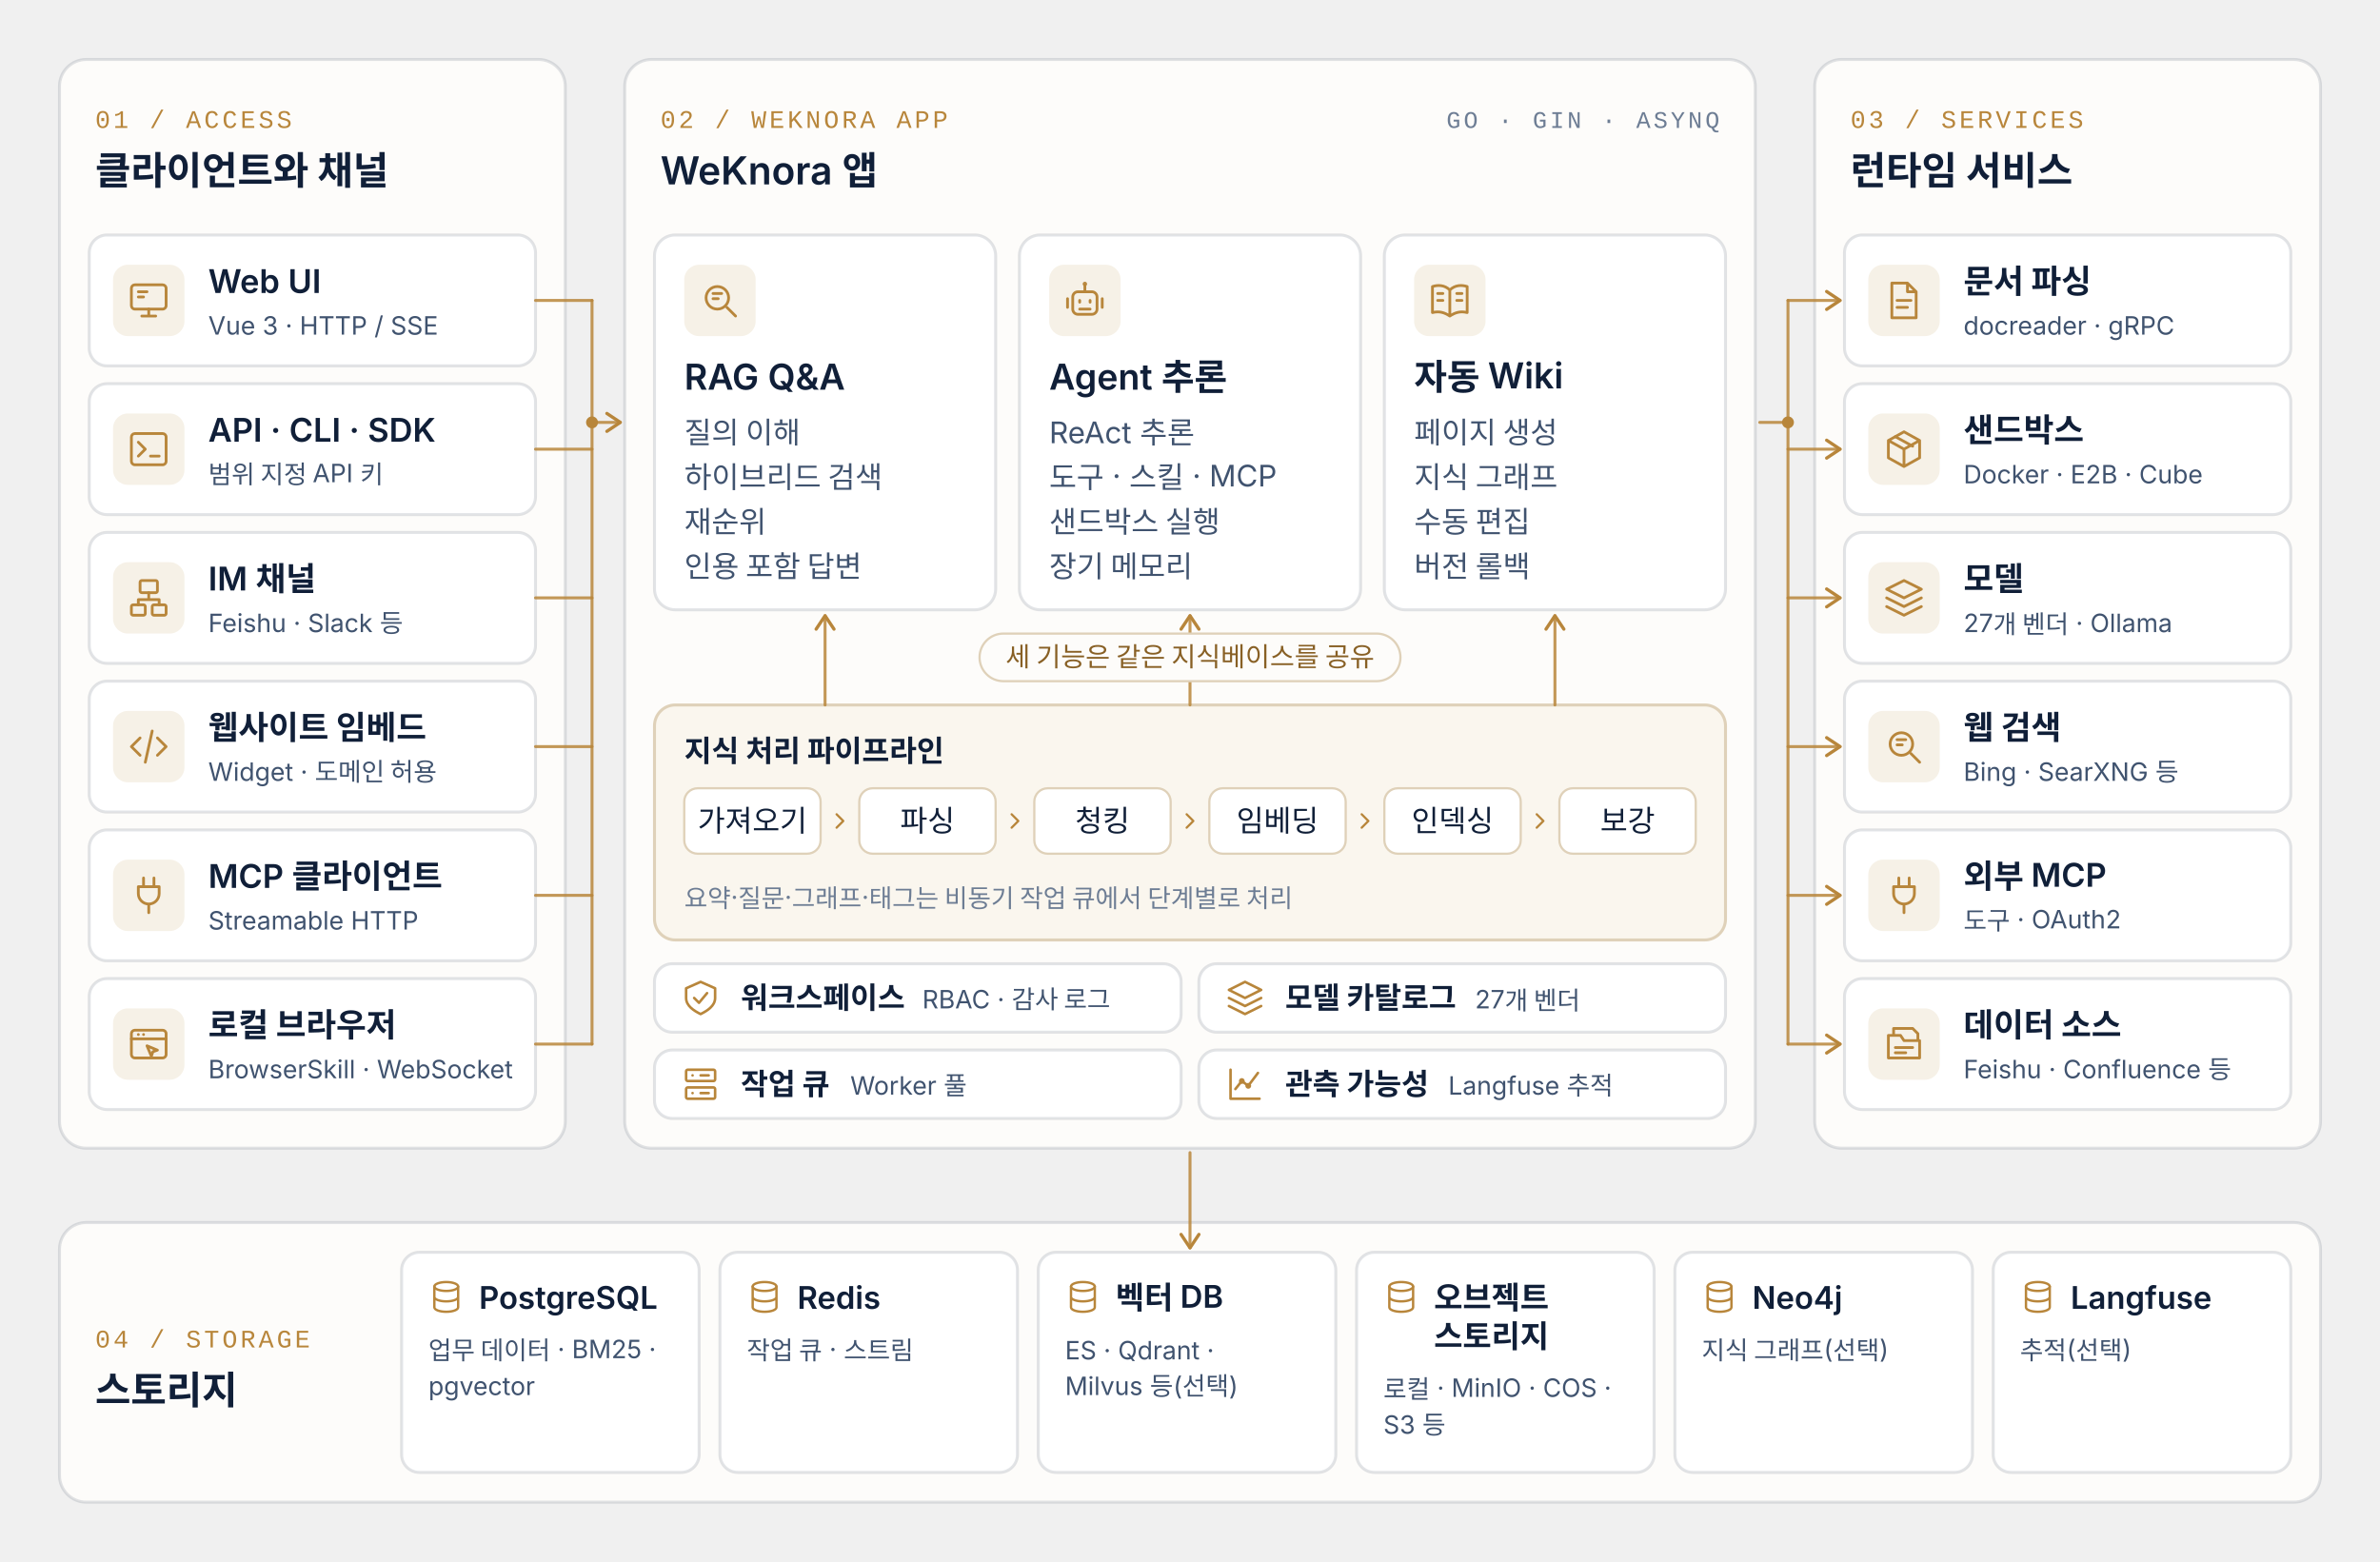
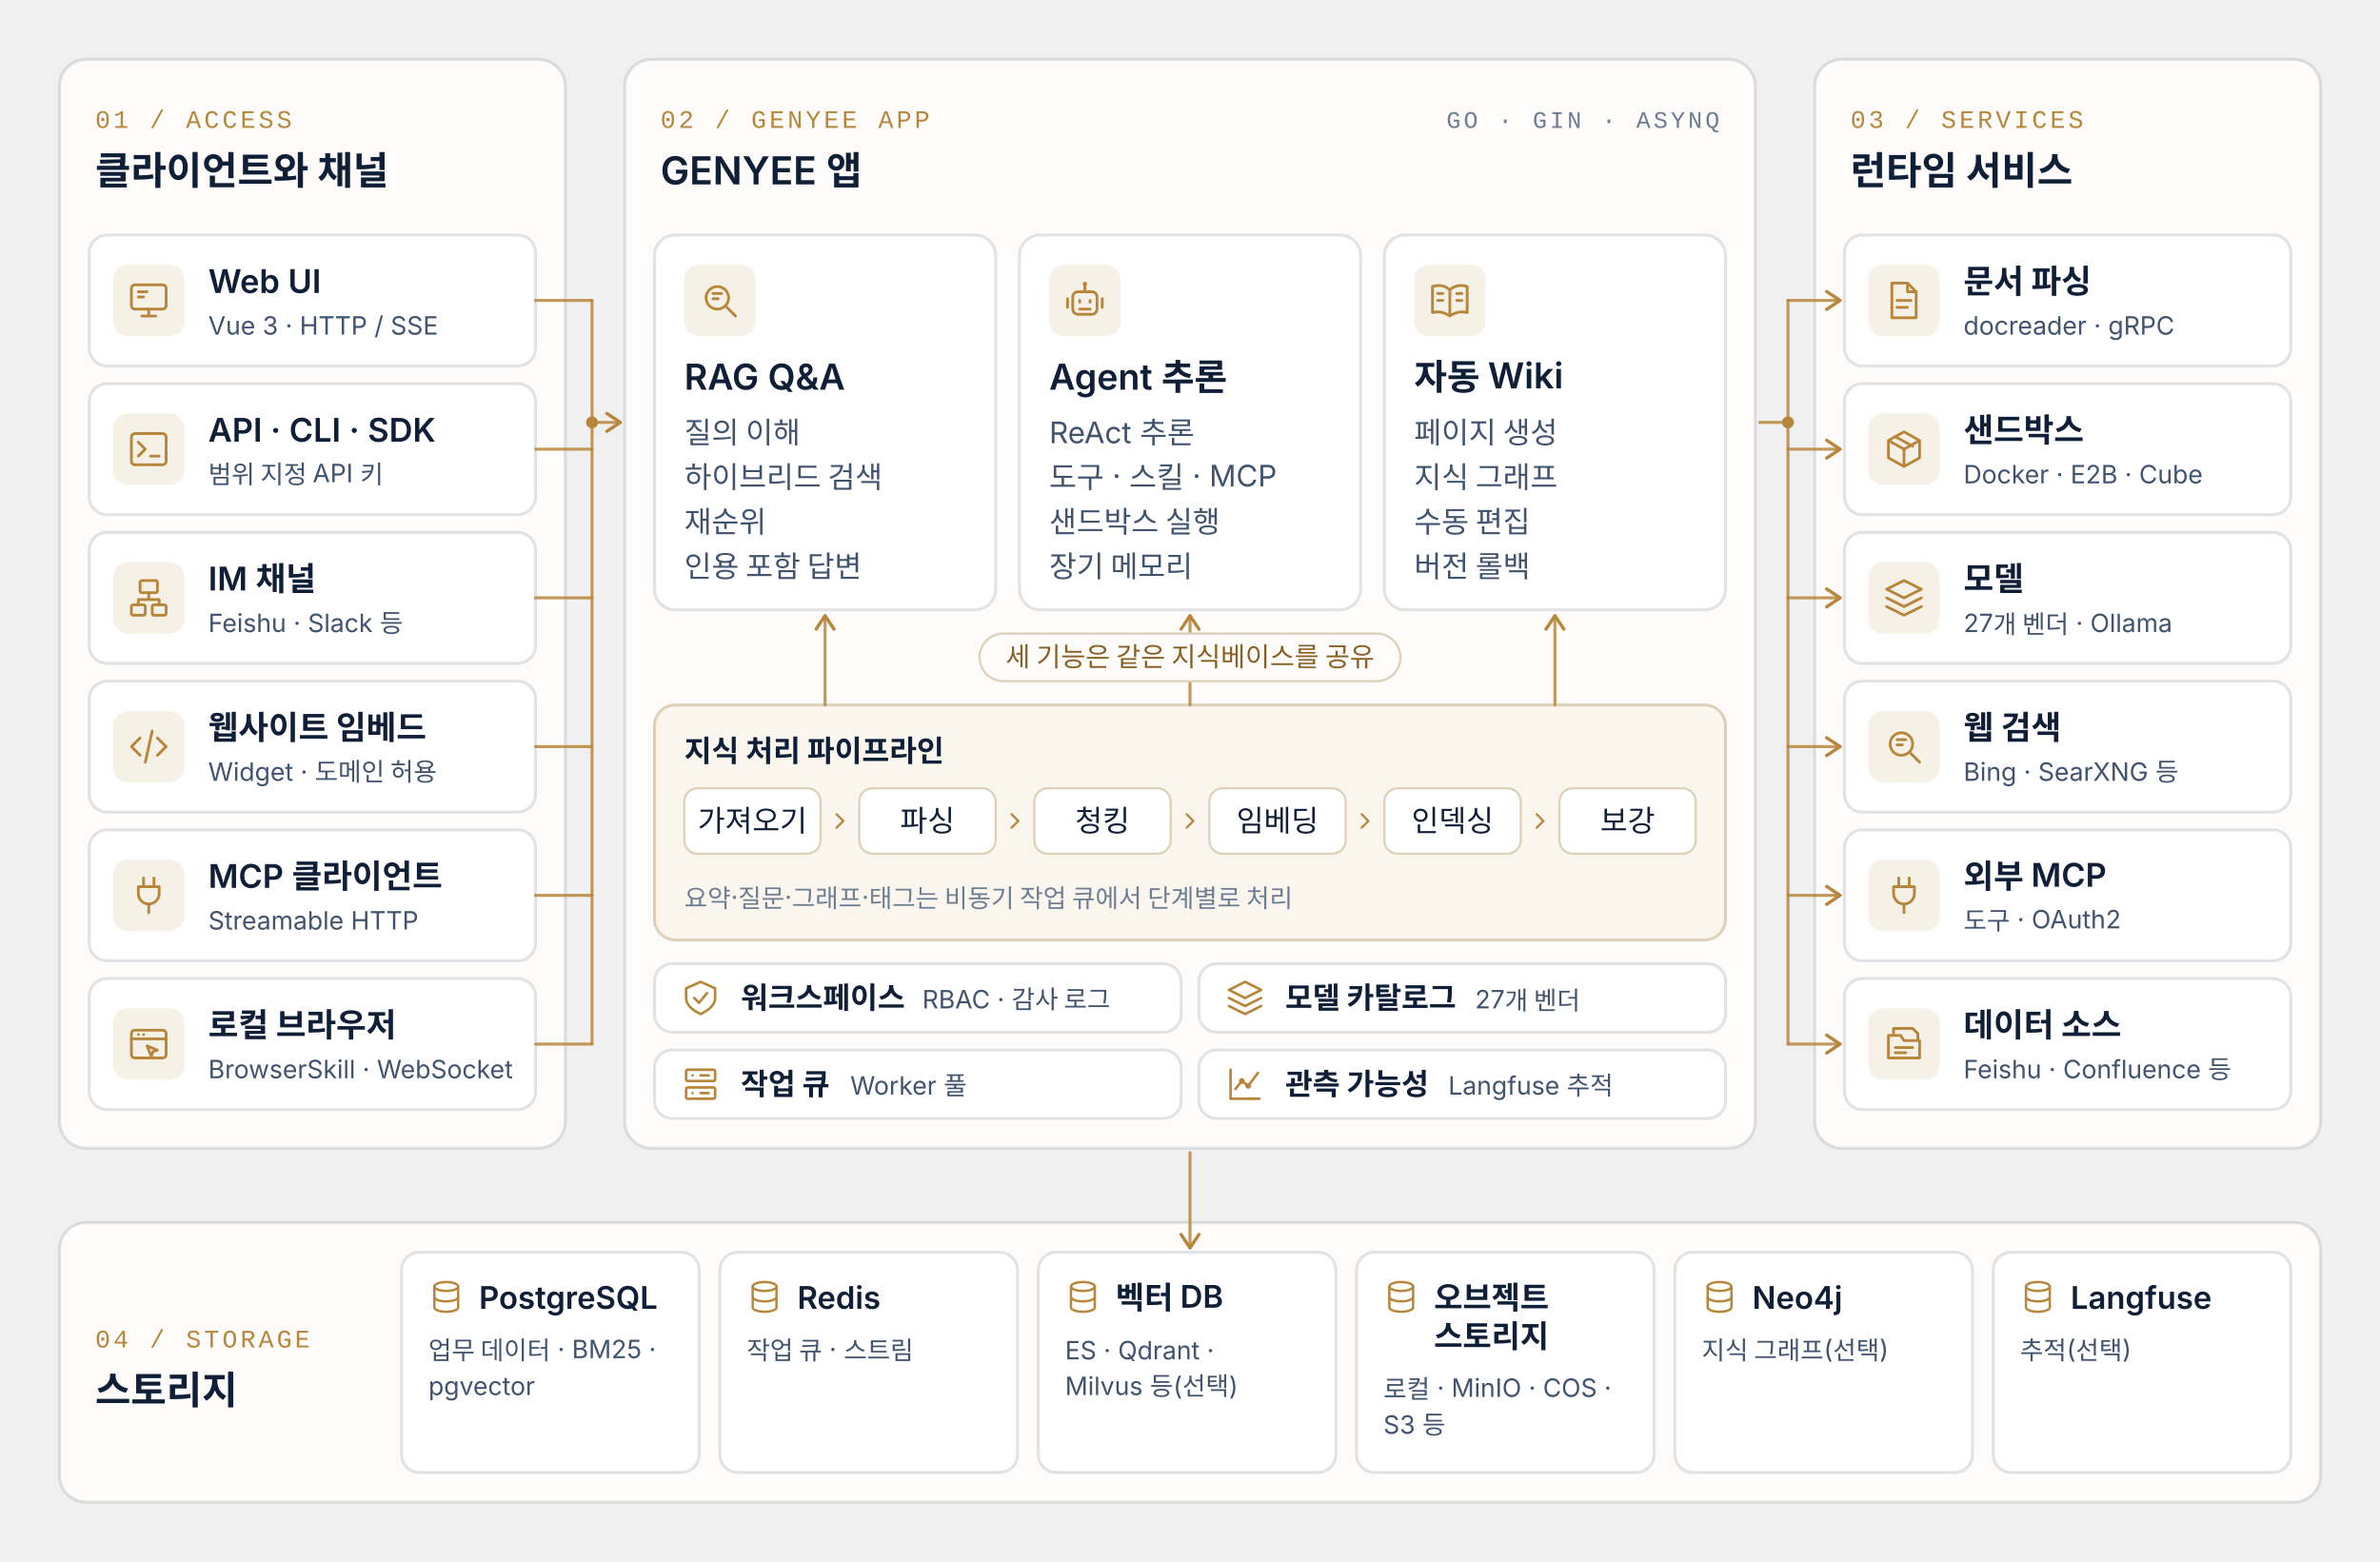
- <svg xmlns="http://www.w3.org/2000/svg" viewBox="0 0 1600 1050" width="1600" height="1050" role="img" aria-label="WeKnora architecture">
+ <svg xmlns="http://www.w3.org/2000/svg" viewBox="0 0 1600 1050" width="1600" height="1050" role="img" aria-label="GENYEE architecture">
  <rect width="1600" height="1050" fill="none" />
  <rect x="40" y="40" width="340" height="732" rx="18" fill="#fdfcfa" stroke="rgba(16,31,56,.12)" stroke-width="2" />
  <text x="64" y="86" font-family="'JetBrains Mono', SFMono-Regular, 'SF Mono', Menlo, Consolas, 'Liberation Mono', monospace" font-size="17" letter-spacing="2" fill="#b8863b">01 / ACCESS</text>
  <text x="64" y="124" font-family="Inter, -apple-system, BlinkMacSystemFont, 'Segoe UI', 'Apple SD Gothic Neo', 'Malgun Gothic', 'Noto Sans CJK KR', sans-serif" font-size="26" font-weight="600" fill="#101f38">클라이언트와 채널</text>
  <rect x="60" y="158" width="300" height="88" rx="12" fill="#ffffff" stroke="rgba(16,31,56,.12)" stroke-width="2" />
  <rect x="76" y="178" width="48" height="48" rx="10" fill="#f6f1e7" />
  <g transform="translate(86 188) scale(1.166667)" fill="none" stroke="#b8863b" stroke-width="1.6" stroke-linecap="round" stroke-linejoin="round">
    <rect x="2" y="3" width="20" height="14" rx="2" />
    <path d="M8 21h8m-4-4v4M6 7h5m-5 3h3" />
  </g>
  <text x="140" y="197" font-family="Inter, -apple-system, BlinkMacSystemFont, 'Segoe UI', 'Apple SD Gothic Neo', 'Malgun Gothic', 'Noto Sans CJK KR', sans-serif" font-size="22" font-weight="600" fill="#101f38">Web UI</text>
  <text x="140" y="225" font-family="Inter, -apple-system, BlinkMacSystemFont, 'Segoe UI', 'Apple SD Gothic Neo', 'Malgun Gothic', 'Noto Sans CJK KR', sans-serif" font-size="17" fill="#40536f">Vue 3 · HTTP / SSE</text>
  <rect x="60" y="258" width="300" height="88" rx="12" fill="#ffffff" stroke="rgba(16,31,56,.12)" stroke-width="2" />
  <rect x="76" y="278" width="48" height="48" rx="10" fill="#f6f1e7" />
  <g transform="translate(86 288) scale(1.166667)" fill="none" stroke="#b8863b" stroke-width="1.6" stroke-linecap="round" stroke-linejoin="round">
    <rect x="2" y="3" width="20" height="18" rx="2" />
    <path d="m6 8 4 4-4 4m7 0h5" />
  </g>
  <text x="140" y="297" font-family="Inter, -apple-system, BlinkMacSystemFont, 'Segoe UI', 'Apple SD Gothic Neo', 'Malgun Gothic', 'Noto Sans CJK KR', sans-serif" font-size="22" font-weight="600" fill="#101f38">API · CLI · SDK</text>
  <text x="140" y="325" font-family="Inter, -apple-system, BlinkMacSystemFont, 'Segoe UI', 'Apple SD Gothic Neo', 'Malgun Gothic', 'Noto Sans CJK KR', sans-serif" font-size="17" fill="#40536f">범위 지정 API 키</text>
  <rect x="60" y="358" width="300" height="88" rx="12" fill="#ffffff" stroke="rgba(16,31,56,.12)" stroke-width="2" />
  <rect x="76" y="378" width="48" height="48" rx="10" fill="#f6f1e7" />
  <g transform="translate(86 388) scale(1.166667)" fill="none" stroke="#b8863b" stroke-width="1.6" stroke-linecap="round" stroke-linejoin="round">
    <rect x="7" y="2" width="10" height="7" rx="1" />
    <rect x="2" y="16" width="8" height="6" rx="1" />
    <rect x="14" y="16" width="8" height="6" rx="1" />
    <path d="M12 9v4m-6 3v-3h12v3" />
  </g>
  <text x="140" y="397" font-family="Inter, -apple-system, BlinkMacSystemFont, 'Segoe UI', 'Apple SD Gothic Neo', 'Malgun Gothic', 'Noto Sans CJK KR', sans-serif" font-size="22" font-weight="600" fill="#101f38">IM 채널</text>
  <text x="140" y="425" font-family="Inter, -apple-system, BlinkMacSystemFont, 'Segoe UI', 'Apple SD Gothic Neo', 'Malgun Gothic', 'Noto Sans CJK KR', sans-serif" font-size="17" fill="#40536f">Feishu · Slack 등</text>
  <rect x="60" y="458" width="300" height="88" rx="12" fill="#ffffff" stroke="rgba(16,31,56,.12)" stroke-width="2" />
  <rect x="76" y="478" width="48" height="48" rx="10" fill="#f6f1e7" />
  <g transform="translate(86 488) scale(1.166667)" fill="none" stroke="#b8863b" stroke-width="1.6" stroke-linecap="round" stroke-linejoin="round">
    <path d="m7 7-5 5 5 5m10-10 5 5-5 5m-3-14-4 18" />
  </g>
  <text x="140" y="497" font-family="Inter, -apple-system, BlinkMacSystemFont, 'Segoe UI', 'Apple SD Gothic Neo', 'Malgun Gothic', 'Noto Sans CJK KR', sans-serif" font-size="22" font-weight="600" fill="#101f38">웹사이트 임베드</text>
  <text x="140" y="525" font-family="Inter, -apple-system, BlinkMacSystemFont, 'Segoe UI', 'Apple SD Gothic Neo', 'Malgun Gothic', 'Noto Sans CJK KR', sans-serif" font-size="17" fill="#40536f">Widget · 도메인 허용</text>
  <rect x="60" y="558" width="300" height="88" rx="12" fill="#ffffff" stroke="rgba(16,31,56,.12)" stroke-width="2" />
  <rect x="76" y="578" width="48" height="48" rx="10" fill="#f6f1e7" />
  <g transform="translate(86 588) scale(1.166667)" fill="none" stroke="#b8863b" stroke-width="1.6" stroke-linecap="round" stroke-linejoin="round">
    <path d="M9 2v5m6-5v5M6 7h12v4a6 6 0 0 1-12 0V7Zm6 10v5" />
  </g>
  <text x="140" y="597" font-family="Inter, -apple-system, BlinkMacSystemFont, 'Segoe UI', 'Apple SD Gothic Neo', 'Malgun Gothic', 'Noto Sans CJK KR', sans-serif" font-size="22" font-weight="600" fill="#101f38">MCP 클라이언트</text>
  <text x="140" y="625" font-family="Inter, -apple-system, BlinkMacSystemFont, 'Segoe UI', 'Apple SD Gothic Neo', 'Malgun Gothic', 'Noto Sans CJK KR', sans-serif" font-size="17" fill="#40536f">Streamable HTTP</text>
  <rect x="60" y="658" width="300" height="88" rx="12" fill="#ffffff" stroke="rgba(16,31,56,.12)" stroke-width="2" />
  <rect x="76" y="678" width="48" height="48" rx="10" fill="#f6f1e7" />
  <g transform="translate(86 688) scale(1.166667)" fill="none" stroke="#b8863b" stroke-width="1.6" stroke-linecap="round" stroke-linejoin="round">
    <rect x="2" y="4" width="20" height="16" rx="2" />
    <path d="M2 9h20M6 6.5h.01M9 6.5h.01" />
    <path d="m11 13 6 2.5-2.6.9-.9 2.6Z" />
  </g>
  <text x="140" y="697" font-family="Inter, -apple-system, BlinkMacSystemFont, 'Segoe UI', 'Apple SD Gothic Neo', 'Malgun Gothic', 'Noto Sans CJK KR', sans-serif" font-size="22" font-weight="600" fill="#101f38">로컬 브라우저</text>
  <text x="140" y="725" font-family="Inter, -apple-system, BlinkMacSystemFont, 'Segoe UI', 'Apple SD Gothic Neo', 'Malgun Gothic', 'Noto Sans CJK KR', sans-serif" font-size="17" fill="#40536f">BrowserSkill · WebSocket</text>
  <rect x="1220" y="40" width="340" height="732" rx="18" fill="#fdfcfa" stroke="rgba(16,31,56,.12)" stroke-width="2" />
  <text x="1244" y="86" font-family="'JetBrains Mono', SFMono-Regular, 'SF Mono', Menlo, Consolas, 'Liberation Mono', monospace" font-size="17" letter-spacing="2" fill="#b8863b">03 / SERVICES</text>
  <text x="1244" y="124" font-family="Inter, -apple-system, BlinkMacSystemFont, 'Segoe UI', 'Apple SD Gothic Neo', 'Malgun Gothic', 'Noto Sans CJK KR', sans-serif" font-size="26" font-weight="600" fill="#101f38">런타임 서비스</text>
  <rect x="1240" y="158" width="300" height="88" rx="12" fill="#ffffff" stroke="rgba(16,31,56,.12)" stroke-width="2" />
  <rect x="1256" y="178" width="48" height="48" rx="10" fill="#f6f1e7" />
  <g transform="translate(1266 188) scale(1.166667)" fill="none" stroke="#b8863b" stroke-width="1.6" stroke-linecap="round" stroke-linejoin="round">
    <path d="M14 2H5v20h14V7l-5-5Zm0 0v5h5M8 12h8m-8 4h6" />
  </g>
  <text x="1320" y="197" font-family="Inter, -apple-system, BlinkMacSystemFont, 'Segoe UI', 'Apple SD Gothic Neo', 'Malgun Gothic', 'Noto Sans CJK KR', sans-serif" font-size="22" font-weight="600" fill="#101f38">문서 파싱</text>
  <text x="1320" y="225" font-family="Inter, -apple-system, BlinkMacSystemFont, 'Segoe UI', 'Apple SD Gothic Neo', 'Malgun Gothic', 'Noto Sans CJK KR', sans-serif" font-size="17" fill="#40536f">docreader · gRPC</text>
  <rect x="1240" y="258" width="300" height="88" rx="12" fill="#ffffff" stroke="rgba(16,31,56,.12)" stroke-width="2" />
  <rect x="1256" y="278" width="48" height="48" rx="10" fill="#f6f1e7" />
  <g transform="translate(1266 288) scale(1.166667)" fill="none" stroke="#b8863b" stroke-width="1.6" stroke-linecap="round" stroke-linejoin="round">
    <path d="m12 2 9 5v10l-9 5-9-5V7l9-5Zm0 10 9-5M12 12 3 7m9 5v10" />
    <path d="m7 4.8 10 5.5" />
  </g>
  <text x="1320" y="297" font-family="Inter, -apple-system, BlinkMacSystemFont, 'Segoe UI', 'Apple SD Gothic Neo', 'Malgun Gothic', 'Noto Sans CJK KR', sans-serif" font-size="22" font-weight="600" fill="#101f38">샌드박스</text>
  <text x="1320" y="325" font-family="Inter, -apple-system, BlinkMacSystemFont, 'Segoe UI', 'Apple SD Gothic Neo', 'Malgun Gothic', 'Noto Sans CJK KR', sans-serif" font-size="17" fill="#40536f">Docker · E2B · Cube</text>
  <rect x="1240" y="358" width="300" height="88" rx="12" fill="#ffffff" stroke="rgba(16,31,56,.12)" stroke-width="2" />
  <rect x="1256" y="378" width="48" height="48" rx="10" fill="#f6f1e7" />
  <g transform="translate(1266 388) scale(1.166667)" fill="none" stroke="#b8863b" stroke-width="1.6" stroke-linecap="round" stroke-linejoin="round">
    <path d="m12 2 10 5-10 5L2 7l10-5Zm-10 10 10 5 10-5M2 17l10 5 10-5" />
  </g>
  <text x="1320" y="397" font-family="Inter, -apple-system, BlinkMacSystemFont, 'Segoe UI', 'Apple SD Gothic Neo', 'Malgun Gothic', 'Noto Sans CJK KR', sans-serif" font-size="22" font-weight="600" fill="#101f38">모델</text>
  <text x="1320" y="425" font-family="Inter, -apple-system, BlinkMacSystemFont, 'Segoe UI', 'Apple SD Gothic Neo', 'Malgun Gothic', 'Noto Sans CJK KR', sans-serif" font-size="17" fill="#40536f">27개 벤더 · Ollama</text>
  <rect x="1240" y="458" width="300" height="88" rx="12" fill="#ffffff" stroke="rgba(16,31,56,.12)" stroke-width="2" />
  <rect x="1256" y="478" width="48" height="48" rx="10" fill="#f6f1e7" />
  <g transform="translate(1266 488) scale(1.166667)" fill="none" stroke="#b8863b" stroke-width="1.6" stroke-linecap="round" stroke-linejoin="round">
    <circle cx="10.5" cy="10.5" r="6.5" />
    <path d="m16 16 5 5M8 8h5M8 11h3" />
  </g>
  <text x="1320" y="497" font-family="Inter, -apple-system, BlinkMacSystemFont, 'Segoe UI', 'Apple SD Gothic Neo', 'Malgun Gothic', 'Noto Sans CJK KR', sans-serif" font-size="22" font-weight="600" fill="#101f38">웹 검색</text>
  <text x="1320" y="525" font-family="Inter, -apple-system, BlinkMacSystemFont, 'Segoe UI', 'Apple SD Gothic Neo', 'Malgun Gothic', 'Noto Sans CJK KR', sans-serif" font-size="17" fill="#40536f">Bing · SearXNG 등</text>
  <rect x="1240" y="558" width="300" height="88" rx="12" fill="#ffffff" stroke="rgba(16,31,56,.12)" stroke-width="2" />
  <rect x="1256" y="578" width="48" height="48" rx="10" fill="#f6f1e7" />
  <g transform="translate(1266 588) scale(1.166667)" fill="none" stroke="#b8863b" stroke-width="1.6" stroke-linecap="round" stroke-linejoin="round">
    <path d="M9 2v5m6-5v5M6 7h12v4a6 6 0 0 1-12 0V7Zm6 10v5" />
  </g>
  <text x="1320" y="597" font-family="Inter, -apple-system, BlinkMacSystemFont, 'Segoe UI', 'Apple SD Gothic Neo', 'Malgun Gothic', 'Noto Sans CJK KR', sans-serif" font-size="22" font-weight="600" fill="#101f38">외부 MCP</text>
  <text x="1320" y="625" font-family="Inter, -apple-system, BlinkMacSystemFont, 'Segoe UI', 'Apple SD Gothic Neo', 'Malgun Gothic', 'Noto Sans CJK KR', sans-serif" font-size="17" fill="#40536f">도구 · OAuth2</text>
  <rect x="1240" y="658" width="300" height="88" rx="12" fill="#ffffff" stroke="rgba(16,31,56,.12)" stroke-width="2" />
  <rect x="1256" y="678" width="48" height="48" rx="10" fill="#f6f1e7" />
  <g transform="translate(1266 688) scale(1.166667)" fill="none" stroke="#b8863b" stroke-width="1.6" stroke-linecap="round" stroke-linejoin="round">
    <path d="M3 7h7l2 3h9v10H3V7Zm3 0V3h11l3 3v4" />
    <path d="M7 14h10m-10 3h6" />
  </g>
  <text x="1320" y="697" font-family="Inter, -apple-system, BlinkMacSystemFont, 'Segoe UI', 'Apple SD Gothic Neo', 'Malgun Gothic', 'Noto Sans CJK KR', sans-serif" font-size="22" font-weight="600" fill="#101f38">데이터 소스</text>
  <text x="1320" y="725" font-family="Inter, -apple-system, BlinkMacSystemFont, 'Segoe UI', 'Apple SD Gothic Neo', 'Malgun Gothic', 'Noto Sans CJK KR', sans-serif" font-size="17" fill="#40536f">Feishu · Confluence 등</text>
  <rect x="420" y="40" width="760" height="732" rx="18" fill="#fdfcfa" stroke="rgba(16,31,56,.12)" stroke-width="2" />
-   <text x="444" y="86" font-family="'JetBrains Mono', SFMono-Regular, 'SF Mono', Menlo, Consolas, 'Liberation Mono', monospace" font-size="17" letter-spacing="2" fill="#b8863b">02 / WEKNORA APP</text>
-   <text x="444" y="124" font-family="Inter, -apple-system, BlinkMacSystemFont, 'Segoe UI', 'Apple SD Gothic Neo', 'Malgun Gothic', 'Noto Sans CJK KR', sans-serif" font-size="26" font-weight="600" fill="#101f38">WeKnora 앱</text>
+   <text x="444" y="86" font-family="'JetBrains Mono', SFMono-Regular, 'SF Mono', Menlo, Consolas, 'Liberation Mono', monospace" font-size="17" letter-spacing="2" fill="#b8863b">02 / GENYEE APP</text>
+   <text x="444" y="124" font-family="Inter, -apple-system, BlinkMacSystemFont, 'Segoe UI', 'Apple SD Gothic Neo', 'Malgun Gothic', 'Noto Sans CJK KR', sans-serif" font-size="26" font-weight="600" fill="#101f38">GENYEE 앱</text>
  <text x="1156" y="86" text-anchor="end" font-family="'JetBrains Mono', SFMono-Regular, 'SF Mono', Menlo, Consolas, 'Liberation Mono', monospace" font-size="16" letter-spacing="2" fill="#6d7d94">GO · GIN · ASYNQ</text>
  <rect x="440.0" y="158" width="229.333" height="252" rx="14" fill="#ffffff" stroke="rgba(16,31,56,.12)" stroke-width="2" />
  <rect x="460.0" y="178" width="48" height="48" rx="10" fill="#f6f1e7" />
  <g transform="translate(470.0 188) scale(1.166667)" fill="none" stroke="#b8863b" stroke-width="1.6" stroke-linecap="round" stroke-linejoin="round">
    <circle cx="10.5" cy="10.5" r="6.5" />
    <path d="m16 16 5 5M8 8h5M8 11h3" />
  </g>
  <text x="460.0" y="262" font-family="Inter, -apple-system, BlinkMacSystemFont, 'Segoe UI', 'Apple SD Gothic Neo', 'Malgun Gothic', 'Noto Sans CJK KR', sans-serif" font-size="24" font-weight="600" fill="#101f38">RAG Q&amp;A</text>
  <text x="460.0" y="298" font-family="Inter, -apple-system, BlinkMacSystemFont, 'Segoe UI', 'Apple SD Gothic Neo', 'Malgun Gothic', 'Noto Sans CJK KR', sans-serif" font-size="20" fill="#40536f">질의 이해</text>
  <text x="460.0" y="328" font-family="Inter, -apple-system, BlinkMacSystemFont, 'Segoe UI', 'Apple SD Gothic Neo', 'Malgun Gothic', 'Noto Sans CJK KR', sans-serif" font-size="20" fill="#40536f">하이브리드 검색</text>
  <text x="460.0" y="358" font-family="Inter, -apple-system, BlinkMacSystemFont, 'Segoe UI', 'Apple SD Gothic Neo', 'Malgun Gothic', 'Noto Sans CJK KR', sans-serif" font-size="20" fill="#40536f">재순위</text>
  <text x="460.0" y="388" font-family="Inter, -apple-system, BlinkMacSystemFont, 'Segoe UI', 'Apple SD Gothic Neo', 'Malgun Gothic', 'Noto Sans CJK KR', sans-serif" font-size="20" fill="#40536f">인용 포함 답변</text>
  <rect x="685.333" y="158" width="229.333" height="252" rx="14" fill="#ffffff" stroke="rgba(16,31,56,.12)" stroke-width="2" />
  <rect x="705.333" y="178" width="48" height="48" rx="10" fill="#f6f1e7" />
  <g transform="translate(715.3333 188) scale(1.166667)" fill="none" stroke="#b8863b" stroke-width="1.6" stroke-linecap="round" stroke-linejoin="round">
    <rect x="5" y="7" width="14" height="13" rx="3" />
    <path d="M12 3v4M2 11v5m20-5v5M9 12v1m6-1v1m-6 4h6" />
    <circle cx="12" cy="2.5" r=".5" />
  </g>
  <text x="705.333" y="262" font-family="Inter, -apple-system, BlinkMacSystemFont, 'Segoe UI', 'Apple SD Gothic Neo', 'Malgun Gothic', 'Noto Sans CJK KR', sans-serif" font-size="24" font-weight="600" fill="#101f38">Agent 추론</text>
  <text x="705.333" y="298" font-family="Inter, -apple-system, BlinkMacSystemFont, 'Segoe UI', 'Apple SD Gothic Neo', 'Malgun Gothic', 'Noto Sans CJK KR', sans-serif" font-size="20" fill="#40536f">ReAct 추론</text>
  <text x="705.333" y="328" font-family="Inter, -apple-system, BlinkMacSystemFont, 'Segoe UI', 'Apple SD Gothic Neo', 'Malgun Gothic', 'Noto Sans CJK KR', sans-serif" font-size="20" fill="#40536f">도구 · 스킬 · MCP</text>
  <text x="705.333" y="358" font-family="Inter, -apple-system, BlinkMacSystemFont, 'Segoe UI', 'Apple SD Gothic Neo', 'Malgun Gothic', 'Noto Sans CJK KR', sans-serif" font-size="20" fill="#40536f">샌드박스 실행</text>
  <text x="705.333" y="388" font-family="Inter, -apple-system, BlinkMacSystemFont, 'Segoe UI', 'Apple SD Gothic Neo', 'Malgun Gothic', 'Noto Sans CJK KR', sans-serif" font-size="20" fill="#40536f">장기 메모리</text>
  <rect x="930.667" y="158" width="229.333" height="252" rx="14" fill="#ffffff" stroke="rgba(16,31,56,.12)" stroke-width="2" />
  <rect x="950.667" y="178" width="48" height="48" rx="10" fill="#f6f1e7" />
  <g transform="translate(960.6667 188) scale(1.166667)" fill="none" stroke="#b8863b" stroke-width="1.6" stroke-linecap="round" stroke-linejoin="round">
    <path d="M12 6C9 3 5 3 2 4v15c4-1 7 0 10 2 3-2 6-3 10-2V4c-3-1-7-1-10 2v15" />
    <path d="M5 8h3m-3 4h3m8-4h3m-3 4h3" />
  </g>
  <text x="950.667" y="262" font-family="Inter, -apple-system, BlinkMacSystemFont, 'Segoe UI', 'Apple SD Gothic Neo', 'Malgun Gothic', 'Noto Sans CJK KR', sans-serif" font-size="24" font-weight="600" fill="#101f38">자동 Wiki</text>
  <text x="950.667" y="298" font-family="Inter, -apple-system, BlinkMacSystemFont, 'Segoe UI', 'Apple SD Gothic Neo', 'Malgun Gothic', 'Noto Sans CJK KR', sans-serif" font-size="20" fill="#40536f">페이지 생성</text>
  <text x="950.667" y="328" font-family="Inter, -apple-system, BlinkMacSystemFont, 'Segoe UI', 'Apple SD Gothic Neo', 'Malgun Gothic', 'Noto Sans CJK KR', sans-serif" font-size="20" fill="#40536f">지식 그래프</text>
  <text x="950.667" y="358" font-family="Inter, -apple-system, BlinkMacSystemFont, 'Segoe UI', 'Apple SD Gothic Neo', 'Malgun Gothic', 'Noto Sans CJK KR', sans-serif" font-size="20" fill="#40536f">수동 편집</text>
  <text x="950.667" y="388" font-family="Inter, -apple-system, BlinkMacSystemFont, 'Segoe UI', 'Apple SD Gothic Neo', 'Malgun Gothic', 'Noto Sans CJK KR', sans-serif" font-size="20" fill="#40536f">버전 롤백</text>
  <rect x="440" y="474" width="720" height="158" rx="14" fill="#faf6ee" stroke="#dfd1b9" stroke-width="2" />
  <path d="M554.667 474V414" fill="none" stroke="#b8863b" stroke-width="2" stroke-linecap="round" opacity=".85" />
  <path d="M548.667 423L554.667 414L560.667 423" fill="none" stroke="#b8863b" stroke-width="2.2" stroke-linecap="round" stroke-linejoin="round" />
  <path d="M800.0 474V414" fill="none" stroke="#b8863b" stroke-width="2" stroke-linecap="round" opacity=".85" />
  <path d="M794.0 423L800.0 414L806.0 423" fill="none" stroke="#b8863b" stroke-width="2.2" stroke-linecap="round" stroke-linejoin="round" />
  <path d="M1045.333 474V414" fill="none" stroke="#b8863b" stroke-width="2" stroke-linecap="round" opacity=".85" />
  <path d="M1039.333 423L1045.333 414L1051.333 423" fill="none" stroke="#b8863b" stroke-width="2.2" stroke-linecap="round" stroke-linejoin="round" />
  <rect x="658.52" y="426" width="282.96" height="32" rx="16" fill="#fdfcfa" stroke="#dfd1b9" stroke-width="1.5" />
  <text x="800.0" y="448" text-anchor="middle" font-family="Inter, -apple-system, BlinkMacSystemFont, 'Segoe UI', 'Apple SD Gothic Neo', 'Malgun Gothic', 'Noto Sans CJK KR', sans-serif" font-size="18" fill="#886025">세 기능은 같은 지식베이스를 공유</text>
  <text x="460" y="512" font-family="Inter, -apple-system, BlinkMacSystemFont, 'Segoe UI', 'Apple SD Gothic Neo', 'Malgun Gothic', 'Noto Sans CJK KR', sans-serif" font-size="20" font-weight="600" fill="#101f38">지식 처리 파이프라인</text>
  <rect x="460.0" y="530" width="91.667" height="44" rx="9" fill="#ffffff" stroke="#dfd1b9" stroke-width="1.5" />
  <text x="505.833" y="559" text-anchor="middle" font-family="Inter, -apple-system, BlinkMacSystemFont, 'Segoe UI', 'Apple SD Gothic Neo', 'Malgun Gothic', 'Noto Sans CJK KR', sans-serif" font-size="20" fill="#101f38">가져오기</text>
  <g transform="translate(555.6667 543) scale(0.75)" fill="none" stroke="#b8863b" stroke-width="2" stroke-linecap="round" stroke-linejoin="round">
    <path d="m9 6 6 6-6 6" />
  </g>
  <rect x="577.667" y="530" width="91.667" height="44" rx="9" fill="#ffffff" stroke="#dfd1b9" stroke-width="1.5" />
  <text x="623.5" y="559" text-anchor="middle" font-family="Inter, -apple-system, BlinkMacSystemFont, 'Segoe UI', 'Apple SD Gothic Neo', 'Malgun Gothic', 'Noto Sans CJK KR', sans-serif" font-size="20" fill="#101f38">파싱</text>
  <g transform="translate(673.3333 543) scale(0.75)" fill="none" stroke="#b8863b" stroke-width="2" stroke-linecap="round" stroke-linejoin="round">
    <path d="m9 6 6 6-6 6" />
  </g>
  <rect x="695.333" y="530" width="91.667" height="44" rx="9" fill="#ffffff" stroke="#dfd1b9" stroke-width="1.5" />
  <text x="741.167" y="559" text-anchor="middle" font-family="Inter, -apple-system, BlinkMacSystemFont, 'Segoe UI', 'Apple SD Gothic Neo', 'Malgun Gothic', 'Noto Sans CJK KR', sans-serif" font-size="20" fill="#101f38">청킹</text>
  <g transform="translate(791.0 543) scale(0.75)" fill="none" stroke="#b8863b" stroke-width="2" stroke-linecap="round" stroke-linejoin="round">
    <path d="m9 6 6 6-6 6" />
  </g>
  <rect x="813.0" y="530" width="91.667" height="44" rx="9" fill="#ffffff" stroke="#dfd1b9" stroke-width="1.5" />
  <text x="858.833" y="559" text-anchor="middle" font-family="Inter, -apple-system, BlinkMacSystemFont, 'Segoe UI', 'Apple SD Gothic Neo', 'Malgun Gothic', 'Noto Sans CJK KR', sans-serif" font-size="20" fill="#101f38">임베딩</text>
  <g transform="translate(908.6667 543) scale(0.75)" fill="none" stroke="#b8863b" stroke-width="2" stroke-linecap="round" stroke-linejoin="round">
    <path d="m9 6 6 6-6 6" />
  </g>
  <rect x="930.667" y="530" width="91.667" height="44" rx="9" fill="#ffffff" stroke="#dfd1b9" stroke-width="1.5" />
  <text x="976.5" y="559" text-anchor="middle" font-family="Inter, -apple-system, BlinkMacSystemFont, 'Segoe UI', 'Apple SD Gothic Neo', 'Malgun Gothic', 'Noto Sans CJK KR', sans-serif" font-size="20" fill="#101f38">인덱싱</text>
  <g transform="translate(1026.333 543) scale(0.75)" fill="none" stroke="#b8863b" stroke-width="2" stroke-linecap="round" stroke-linejoin="round">
    <path d="m9 6 6 6-6 6" />
  </g>
  <rect x="1048.333" y="530" width="91.667" height="44" rx="9" fill="#ffffff" stroke="#dfd1b9" stroke-width="1.5" />
  <text x="1094.167" y="559" text-anchor="middle" font-family="Inter, -apple-system, BlinkMacSystemFont, 'Segoe UI', 'Apple SD Gothic Neo', 'Malgun Gothic', 'Noto Sans CJK KR', sans-serif" font-size="20" fill="#101f38">보강</text>
  <text x="460" y="610" font-family="Inter, -apple-system, BlinkMacSystemFont, 'Segoe UI', 'Apple SD Gothic Neo', 'Malgun Gothic', 'Noto Sans CJK KR', sans-serif" font-size="17" fill="#6d7d94">요약·질문·그래프·태그는 비동기 작업 큐에서 단계별로 처리</text>
  <rect x="440.0" y="648.0" width="354.0" height="46.0" rx="12" fill="#ffffff" stroke="rgba(16,31,56,.12)" stroke-width="2" />
  <g transform="translate(458.0 658.0) scale(1.083333)" fill="none" stroke="#b8863b" stroke-width="1.6" stroke-linecap="round" stroke-linejoin="round">
    <path d="m12 2 9 4v6c0 5-5 8-9 10-4-2-9-5-9-10V6l9-4Z" />
    <path d="m8 12 3 3 5-6" />
  </g>
  <text x="498.0" y="678.0" font-family="Inter, -apple-system, BlinkMacSystemFont, 'Segoe UI', 'Apple SD Gothic Neo', 'Malgun Gothic', 'Noto Sans CJK KR', sans-serif" font-size="20" font-weight="600" fill="#101f38">워크스페이스</text>
  <text x="620.0" y="678.0" font-family="Inter, -apple-system, BlinkMacSystemFont, 'Segoe UI', 'Apple SD Gothic Neo', 'Malgun Gothic', 'Noto Sans CJK KR', sans-serif" font-size="17" fill="#40536f">RBAC · 감사 로그</text>
  <rect x="806.0" y="648.0" width="354.0" height="46.0" rx="12" fill="#ffffff" stroke="rgba(16,31,56,.12)" stroke-width="2" />
  <g transform="translate(824.0 658.0) scale(1.083333)" fill="none" stroke="#b8863b" stroke-width="1.6" stroke-linecap="round" stroke-linejoin="round">
    <path d="m12 2 10 5-10 5L2 7l10-5Zm-10 10 10 5 10-5M2 17l10 5 10-5" />
  </g>
  <text x="864.0" y="678.0" font-family="Inter, -apple-system, BlinkMacSystemFont, 'Segoe UI', 'Apple SD Gothic Neo', 'Malgun Gothic', 'Noto Sans CJK KR', sans-serif" font-size="20" font-weight="600" fill="#101f38">모델 카탈로그</text>
  <text x="991.6" y="678.0" font-family="Inter, -apple-system, BlinkMacSystemFont, 'Segoe UI', 'Apple SD Gothic Neo', 'Malgun Gothic', 'Noto Sans CJK KR', sans-serif" font-size="17" fill="#40536f">27개 벤더</text>
  <rect x="440.0" y="706.0" width="354.0" height="46.0" rx="12" fill="#ffffff" stroke="rgba(16,31,56,.12)" stroke-width="2" />
  <g transform="translate(458.0 716.0) scale(1.083333)" fill="none" stroke="#b8863b" stroke-width="1.6" stroke-linecap="round" stroke-linejoin="round">
    <rect x="3" y="3" width="18" height="7" rx="1" />
    <rect x="3" y="14" width="18" height="7" rx="1" />
    <path d="M7 6.5h.01M7 17.5h.01M12 6.5h5m-5 11h5" />
  </g>
  <text x="498.0" y="736.0" font-family="Inter, -apple-system, BlinkMacSystemFont, 'Segoe UI', 'Apple SD Gothic Neo', 'Malgun Gothic', 'Noto Sans CJK KR', sans-serif" font-size="20" font-weight="600" fill="#101f38">작업 큐</text>
  <text x="571.6" y="736.0" font-family="Inter, -apple-system, BlinkMacSystemFont, 'Segoe UI', 'Apple SD Gothic Neo', 'Malgun Gothic', 'Noto Sans CJK KR', sans-serif" font-size="17" fill="#40536f">Worker 풀</text>
  <rect x="806.0" y="706.0" width="354.0" height="46.0" rx="12" fill="#ffffff" stroke="rgba(16,31,56,.12)" stroke-width="2" />
  <g transform="translate(824.0 716.0) scale(1.083333)" fill="none" stroke="#b8863b" stroke-width="1.6" stroke-linecap="round" stroke-linejoin="round">
    <path d="M3 3v18h18M6 15l4-5 4 3 6-8" />
    <circle cx="10" cy="10" r="1" />
    <circle cx="14" cy="13" r="1" />
  </g>
  <text x="864.0" y="736.0" font-family="Inter, -apple-system, BlinkMacSystemFont, 'Segoe UI', 'Apple SD Gothic Neo', 'Malgun Gothic', 'Noto Sans CJK KR', sans-serif" font-size="20" font-weight="600" fill="#101f38">관측 가능성</text>
  <text x="973.6" y="736.0" font-family="Inter, -apple-system, BlinkMacSystemFont, 'Segoe UI', 'Apple SD Gothic Neo', 'Malgun Gothic', 'Noto Sans CJK KR', sans-serif" font-size="17" fill="#40536f">Langfuse 추적</text>
  <path d="M360 202.0H398" fill="none" stroke="#b8863b" stroke-width="2" stroke-linecap="round" opacity=".85" />
  <path d="M360 302.0H398" fill="none" stroke="#b8863b" stroke-width="2" stroke-linecap="round" opacity=".85" />
  <path d="M360 402.0H398" fill="none" stroke="#b8863b" stroke-width="2" stroke-linecap="round" opacity=".85" />
  <path d="M360 502.0H398" fill="none" stroke="#b8863b" stroke-width="2" stroke-linecap="round" opacity=".85" />
  <path d="M360 602.0H398" fill="none" stroke="#b8863b" stroke-width="2" stroke-linecap="round" opacity=".85" />
  <path d="M360 702.0H398" fill="none" stroke="#b8863b" stroke-width="2" stroke-linecap="round" opacity=".85" />
  <path d="M398 202.0V702.0" fill="none" stroke="#b8863b" stroke-width="2" stroke-linecap="round" opacity=".85" />
  <path d="M398 284.0H417" fill="none" stroke="#b8863b" stroke-width="2" stroke-linecap="round" opacity=".85" />
  <path d="M408 278.0L417 284.0L408 290.0" fill="none" stroke="#b8863b" stroke-width="2.2" stroke-linecap="round" stroke-linejoin="round" />
  <circle cx="398" cy="284.0" r="4" fill="#b8863b" />
  <path d="M1183 284.0H1202" fill="none" stroke="#b8863b" stroke-width="2" stroke-linecap="round" opacity=".85" />
  <path d="M1202 202.0V702.0" fill="none" stroke="#b8863b" stroke-width="2" stroke-linecap="round" opacity=".85" />
  <circle cx="1202" cy="284.0" r="4" fill="#b8863b" />
  <path d="M1202 202.0H1237" fill="none" stroke="#b8863b" stroke-width="2" stroke-linecap="round" opacity=".85" />
  <path d="M1228 196.0L1237 202.0L1228 208.0" fill="none" stroke="#b8863b" stroke-width="2.2" stroke-linecap="round" stroke-linejoin="round" />
  <path d="M1202 302.0H1237" fill="none" stroke="#b8863b" stroke-width="2" stroke-linecap="round" opacity=".85" />
  <path d="M1228 296.0L1237 302.0L1228 308.0" fill="none" stroke="#b8863b" stroke-width="2.2" stroke-linecap="round" stroke-linejoin="round" />
  <path d="M1202 402.0H1237" fill="none" stroke="#b8863b" stroke-width="2" stroke-linecap="round" opacity=".85" />
  <path d="M1228 396.0L1237 402.0L1228 408.0" fill="none" stroke="#b8863b" stroke-width="2.2" stroke-linecap="round" stroke-linejoin="round" />
  <path d="M1202 502.0H1237" fill="none" stroke="#b8863b" stroke-width="2" stroke-linecap="round" opacity=".85" />
  <path d="M1228 496.0L1237 502.0L1228 508.0" fill="none" stroke="#b8863b" stroke-width="2.2" stroke-linecap="round" stroke-linejoin="round" />
  <path d="M1202 602.0H1237" fill="none" stroke="#b8863b" stroke-width="2" stroke-linecap="round" opacity=".85" />
  <path d="M1228 596.0L1237 602.0L1228 608.0" fill="none" stroke="#b8863b" stroke-width="2.2" stroke-linecap="round" stroke-linejoin="round" />
  <path d="M1202 702.0H1237" fill="none" stroke="#b8863b" stroke-width="2" stroke-linecap="round" opacity=".85" />
  <path d="M1228 696.0L1237 702.0L1228 708.0" fill="none" stroke="#b8863b" stroke-width="2.2" stroke-linecap="round" stroke-linejoin="round" />
  <rect x="40" y="822" width="1520" height="188" rx="18" fill="#fdfcfa" stroke="rgba(16,31,56,.12)" stroke-width="2" />
  <text x="64" y="906.0" font-family="'JetBrains Mono', SFMono-Regular, 'SF Mono', Menlo, Consolas, 'Liberation Mono', monospace" font-size="17" letter-spacing="2" fill="#b8863b">04 / STORAGE</text>
  <text x="64" y="944.0" font-family="Inter, -apple-system, BlinkMacSystemFont, 'Segoe UI', 'Apple SD Gothic Neo', 'Malgun Gothic', 'Noto Sans CJK KR', sans-serif" font-size="26" font-weight="600" fill="#101f38">스토리지</text>
  <rect x="270.0" y="842" width="200.0" height="148" rx="12" fill="#ffffff" stroke="rgba(16,31,56,.12)" stroke-width="2" />
  <g transform="translate(288.0 860) scale(1.0)" fill="none" stroke="#b8863b" stroke-width="1.6" stroke-linecap="round" stroke-linejoin="round">
    <ellipse cx="12" cy="5" rx="8" ry="3" />
    <path d="M4 5v14c0 1.7 3.6 3 8 3s8-1.3 8-3V5M4 12c0 1.7 3.6 3 8 3s8-1.3 8-3" />
  </g>
  <text x="322.0" y="880" font-family="Inter, -apple-system, BlinkMacSystemFont, 'Segoe UI', 'Apple SD Gothic Neo', 'Malgun Gothic', 'Noto Sans CJK KR', sans-serif" font-size="21" font-weight="600" fill="#101f38">PostgreSQL</text>
  <text x="288.0" y="914" font-family="Inter, -apple-system, BlinkMacSystemFont, 'Segoe UI', 'Apple SD Gothic Neo', 'Malgun Gothic', 'Noto Sans CJK KR', sans-serif" font-size="17" fill="#40536f">업무 데이터 · BM25 ·</text>
  <text x="288.0" y="938" font-family="Inter, -apple-system, BlinkMacSystemFont, 'Segoe UI', 'Apple SD Gothic Neo', 'Malgun Gothic', 'Noto Sans CJK KR', sans-serif" font-size="17" fill="#40536f">pgvector</text>
  <rect x="484.0" y="842" width="200.0" height="148" rx="12" fill="#ffffff" stroke="rgba(16,31,56,.12)" stroke-width="2" />
  <g transform="translate(502.0 860) scale(1.0)" fill="none" stroke="#b8863b" stroke-width="1.6" stroke-linecap="round" stroke-linejoin="round">
    <ellipse cx="12" cy="5" rx="8" ry="3" />
    <path d="M4 5v14c0 1.7 3.6 3 8 3s8-1.3 8-3V5M4 12c0 1.7 3.6 3 8 3s8-1.3 8-3" />
  </g>
  <text x="536.0" y="880" font-family="Inter, -apple-system, BlinkMacSystemFont, 'Segoe UI', 'Apple SD Gothic Neo', 'Malgun Gothic', 'Noto Sans CJK KR', sans-serif" font-size="21" font-weight="600" fill="#101f38">Redis</text>
  <text x="502.0" y="914" font-family="Inter, -apple-system, BlinkMacSystemFont, 'Segoe UI', 'Apple SD Gothic Neo', 'Malgun Gothic', 'Noto Sans CJK KR', sans-serif" font-size="17" fill="#40536f">작업 큐 · 스트림</text>
  <rect x="698.0" y="842" width="200.0" height="148" rx="12" fill="#ffffff" stroke="rgba(16,31,56,.12)" stroke-width="2" />
  <g transform="translate(716.0 860) scale(1.0)" fill="none" stroke="#b8863b" stroke-width="1.6" stroke-linecap="round" stroke-linejoin="round">
    <ellipse cx="12" cy="5" rx="8" ry="3" />
    <path d="M4 5v14c0 1.7 3.6 3 8 3s8-1.3 8-3V5M4 12c0 1.7 3.6 3 8 3s8-1.3 8-3" />
  </g>
  <text x="750.0" y="880" font-family="Inter, -apple-system, BlinkMacSystemFont, 'Segoe UI', 'Apple SD Gothic Neo', 'Malgun Gothic', 'Noto Sans CJK KR', sans-serif" font-size="21" font-weight="600" fill="#101f38">벡터 DB</text>
  <text x="716.0" y="914" font-family="Inter, -apple-system, BlinkMacSystemFont, 'Segoe UI', 'Apple SD Gothic Neo', 'Malgun Gothic', 'Noto Sans CJK KR', sans-serif" font-size="17" fill="#40536f">ES · Qdrant ·</text>
  <text x="716.0" y="938" font-family="Inter, -apple-system, BlinkMacSystemFont, 'Segoe UI', 'Apple SD Gothic Neo', 'Malgun Gothic', 'Noto Sans CJK KR', sans-serif" font-size="17" fill="#40536f">Milvus 등(선택)</text>
  <rect x="912.0" y="842" width="200.0" height="148" rx="12" fill="#ffffff" stroke="rgba(16,31,56,.12)" stroke-width="2" />
  <g transform="translate(930.0 860) scale(1.0)" fill="none" stroke="#b8863b" stroke-width="1.6" stroke-linecap="round" stroke-linejoin="round">
    <ellipse cx="12" cy="5" rx="8" ry="3" />
    <path d="M4 5v14c0 1.7 3.6 3 8 3s8-1.3 8-3V5M4 12c0 1.7 3.6 3 8 3s8-1.3 8-3" />
  </g>
  <text x="964.0" y="880" font-family="Inter, -apple-system, BlinkMacSystemFont, 'Segoe UI', 'Apple SD Gothic Neo', 'Malgun Gothic', 'Noto Sans CJK KR', sans-serif" font-size="21" font-weight="600" fill="#101f38">오브젝트</text>
  <text x="964.0" y="906" font-family="Inter, -apple-system, BlinkMacSystemFont, 'Segoe UI', 'Apple SD Gothic Neo', 'Malgun Gothic', 'Noto Sans CJK KR', sans-serif" font-size="21" font-weight="600" fill="#101f38">스토리지</text>
  <text x="930.0" y="940" font-family="Inter, -apple-system, BlinkMacSystemFont, 'Segoe UI', 'Apple SD Gothic Neo', 'Malgun Gothic', 'Noto Sans CJK KR', sans-serif" font-size="17" fill="#40536f">로컬 · MinIO · COS ·</text>
  <text x="930.0" y="964" font-family="Inter, -apple-system, BlinkMacSystemFont, 'Segoe UI', 'Apple SD Gothic Neo', 'Malgun Gothic', 'Noto Sans CJK KR', sans-serif" font-size="17" fill="#40536f">S3 등</text>
  <rect x="1126.0" y="842" width="200.0" height="148" rx="12" fill="#ffffff" stroke="rgba(16,31,56,.12)" stroke-width="2" />
  <g transform="translate(1144.0 860) scale(1.0)" fill="none" stroke="#b8863b" stroke-width="1.6" stroke-linecap="round" stroke-linejoin="round">
    <ellipse cx="12" cy="5" rx="8" ry="3" />
    <path d="M4 5v14c0 1.7 3.6 3 8 3s8-1.3 8-3V5M4 12c0 1.7 3.6 3 8 3s8-1.3 8-3" />
  </g>
  <text x="1178.0" y="880" font-family="Inter, -apple-system, BlinkMacSystemFont, 'Segoe UI', 'Apple SD Gothic Neo', 'Malgun Gothic', 'Noto Sans CJK KR', sans-serif" font-size="21" font-weight="600" fill="#101f38">Neo4j</text>
  <text x="1144.0" y="914" font-family="Inter, -apple-system, BlinkMacSystemFont, 'Segoe UI', 'Apple SD Gothic Neo', 'Malgun Gothic', 'Noto Sans CJK KR', sans-serif" font-size="17" fill="#40536f">지식 그래프(선택)</text>
  <rect x="1340.0" y="842" width="200.0" height="148" rx="12" fill="#ffffff" stroke="rgba(16,31,56,.12)" stroke-width="2" />
  <g transform="translate(1358.0 860) scale(1.0)" fill="none" stroke="#b8863b" stroke-width="1.6" stroke-linecap="round" stroke-linejoin="round">
    <ellipse cx="12" cy="5" rx="8" ry="3" />
    <path d="M4 5v14c0 1.7 3.6 3 8 3s8-1.3 8-3V5M4 12c0 1.7 3.6 3 8 3s8-1.3 8-3" />
  </g>
  <text x="1392.0" y="880" font-family="Inter, -apple-system, BlinkMacSystemFont, 'Segoe UI', 'Apple SD Gothic Neo', 'Malgun Gothic', 'Noto Sans CJK KR', sans-serif" font-size="21" font-weight="600" fill="#101f38">Langfuse</text>
  <text x="1358.0" y="914" font-family="Inter, -apple-system, BlinkMacSystemFont, 'Segoe UI', 'Apple SD Gothic Neo', 'Malgun Gothic', 'Noto Sans CJK KR', sans-serif" font-size="17" fill="#40536f">추적(선택)</text>
  <path d="M800.0 775V839" fill="none" stroke="#b8863b" stroke-width="2" stroke-linecap="round" opacity=".85" />
  <path d="M794.0 830L800.0 839L806.0 830" fill="none" stroke="#b8863b" stroke-width="2.2" stroke-linecap="round" stroke-linejoin="round" />
</svg>
